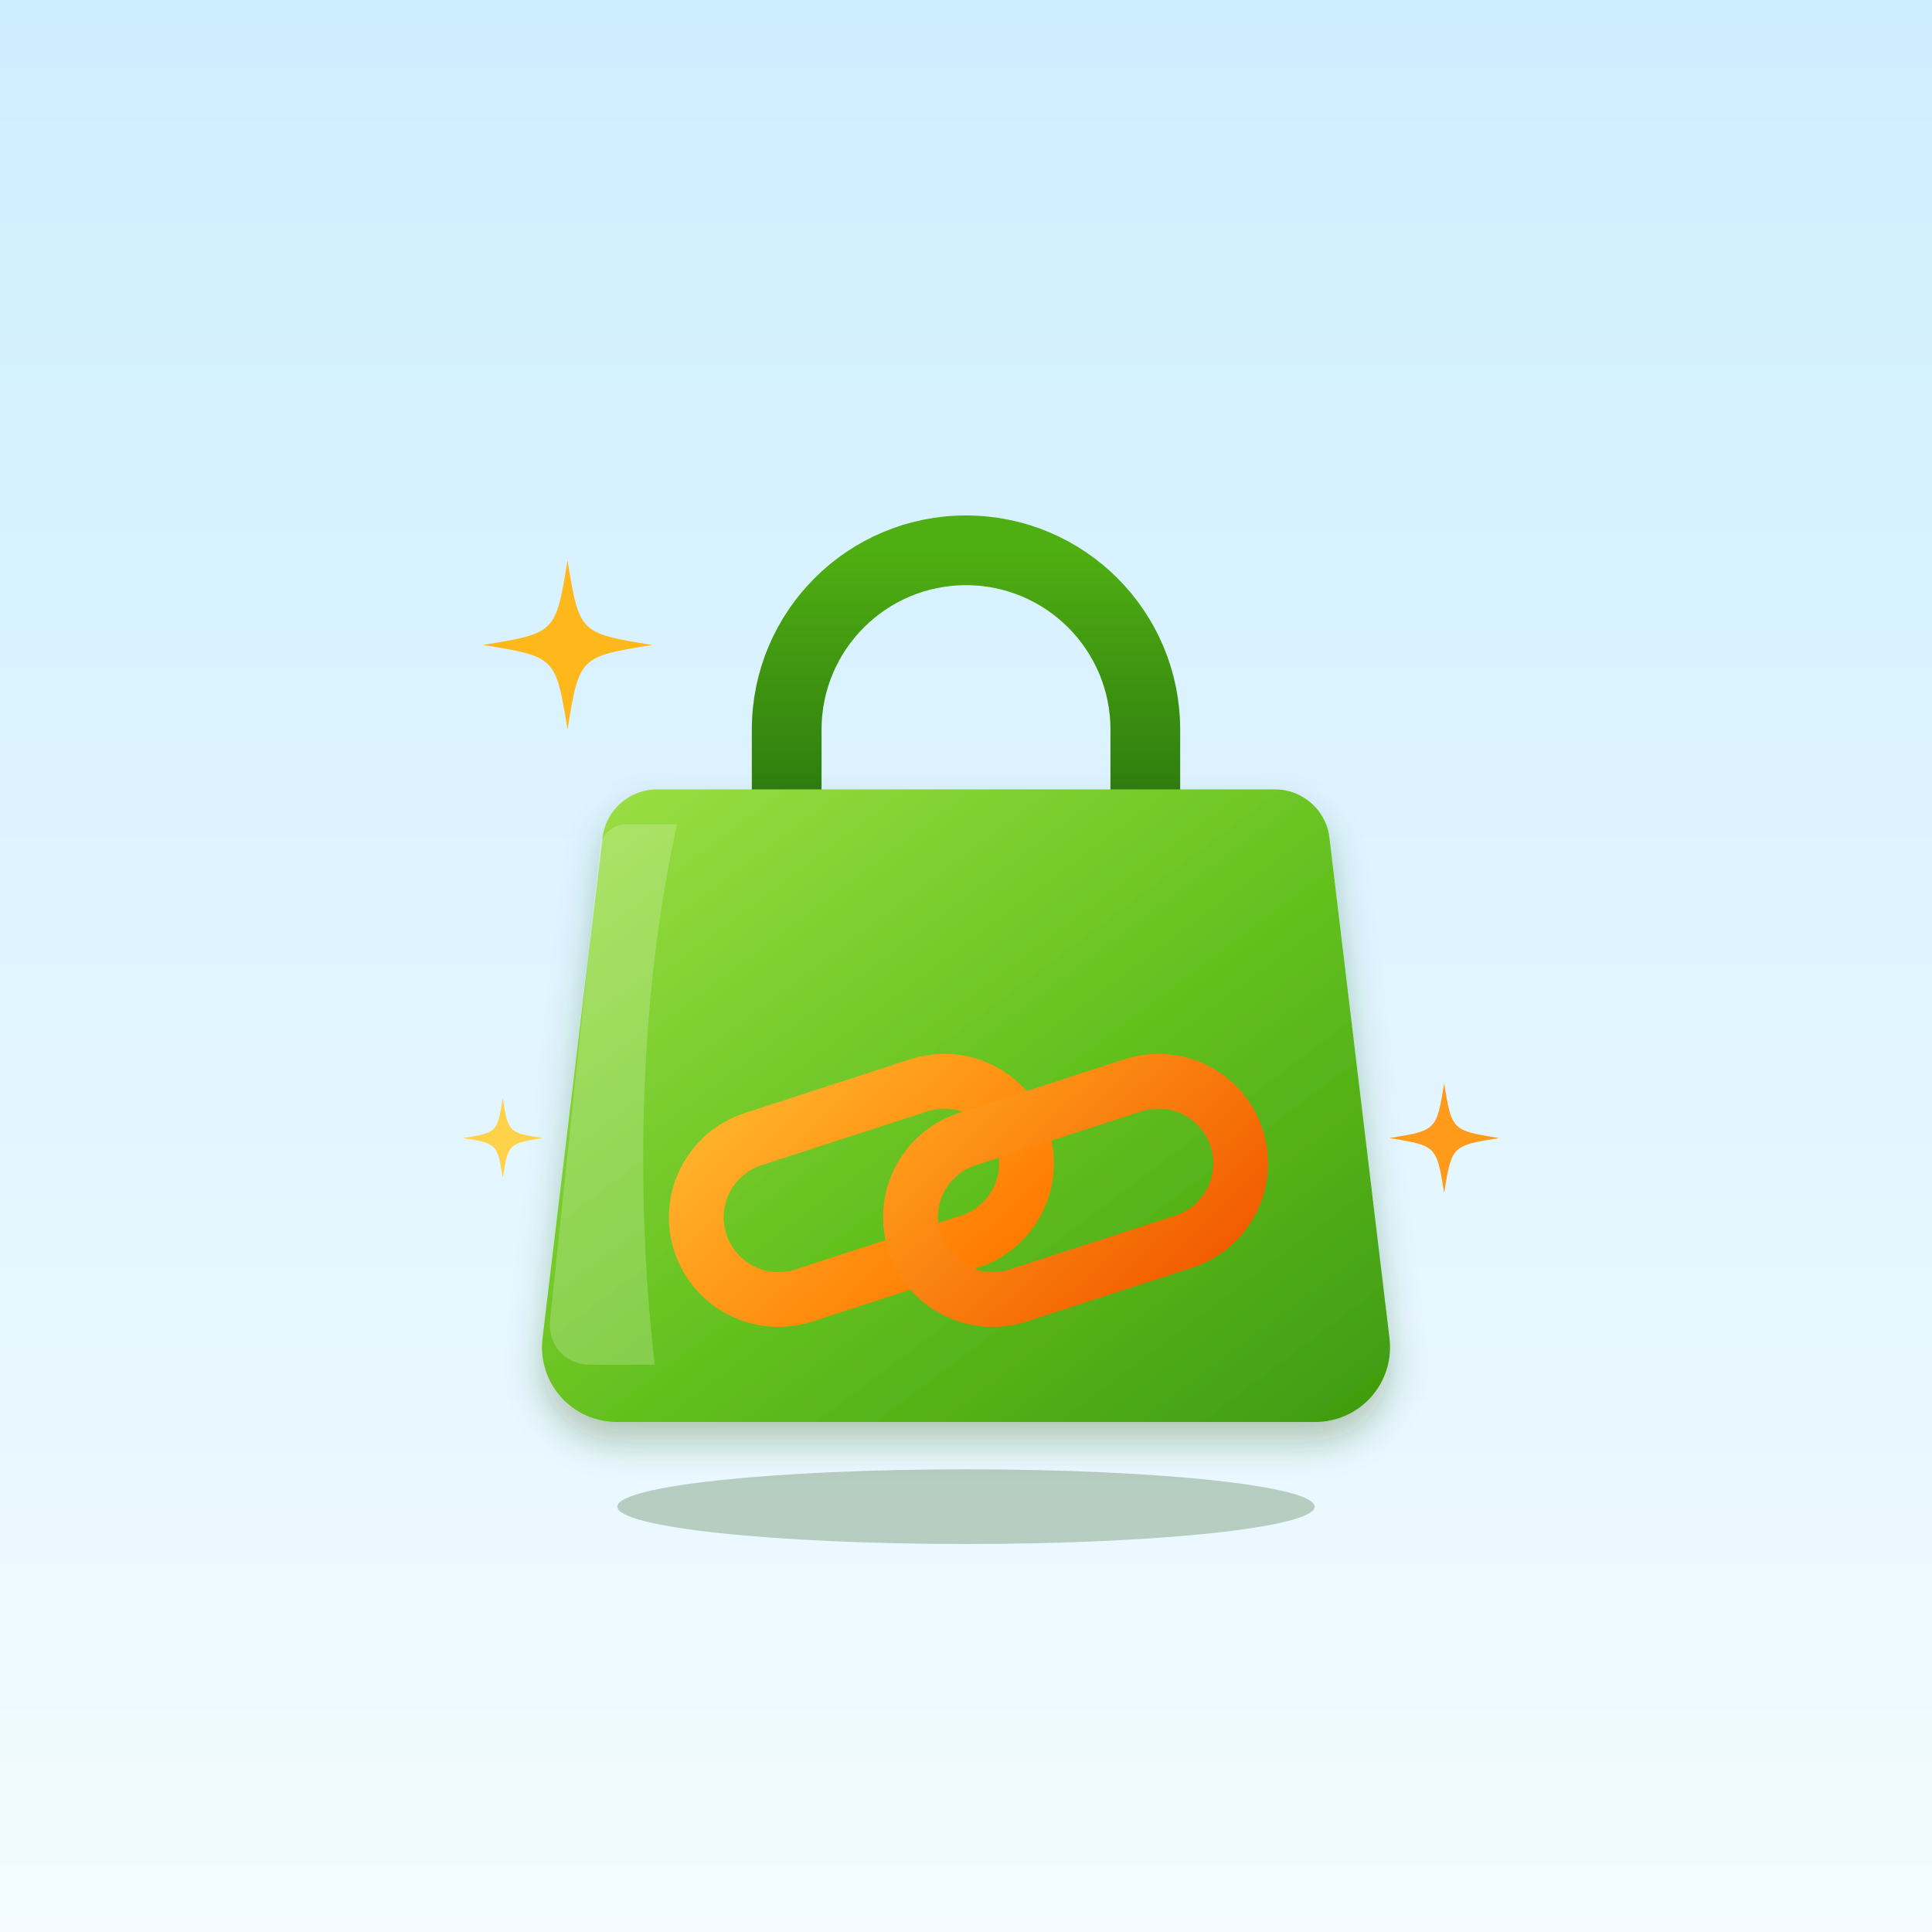
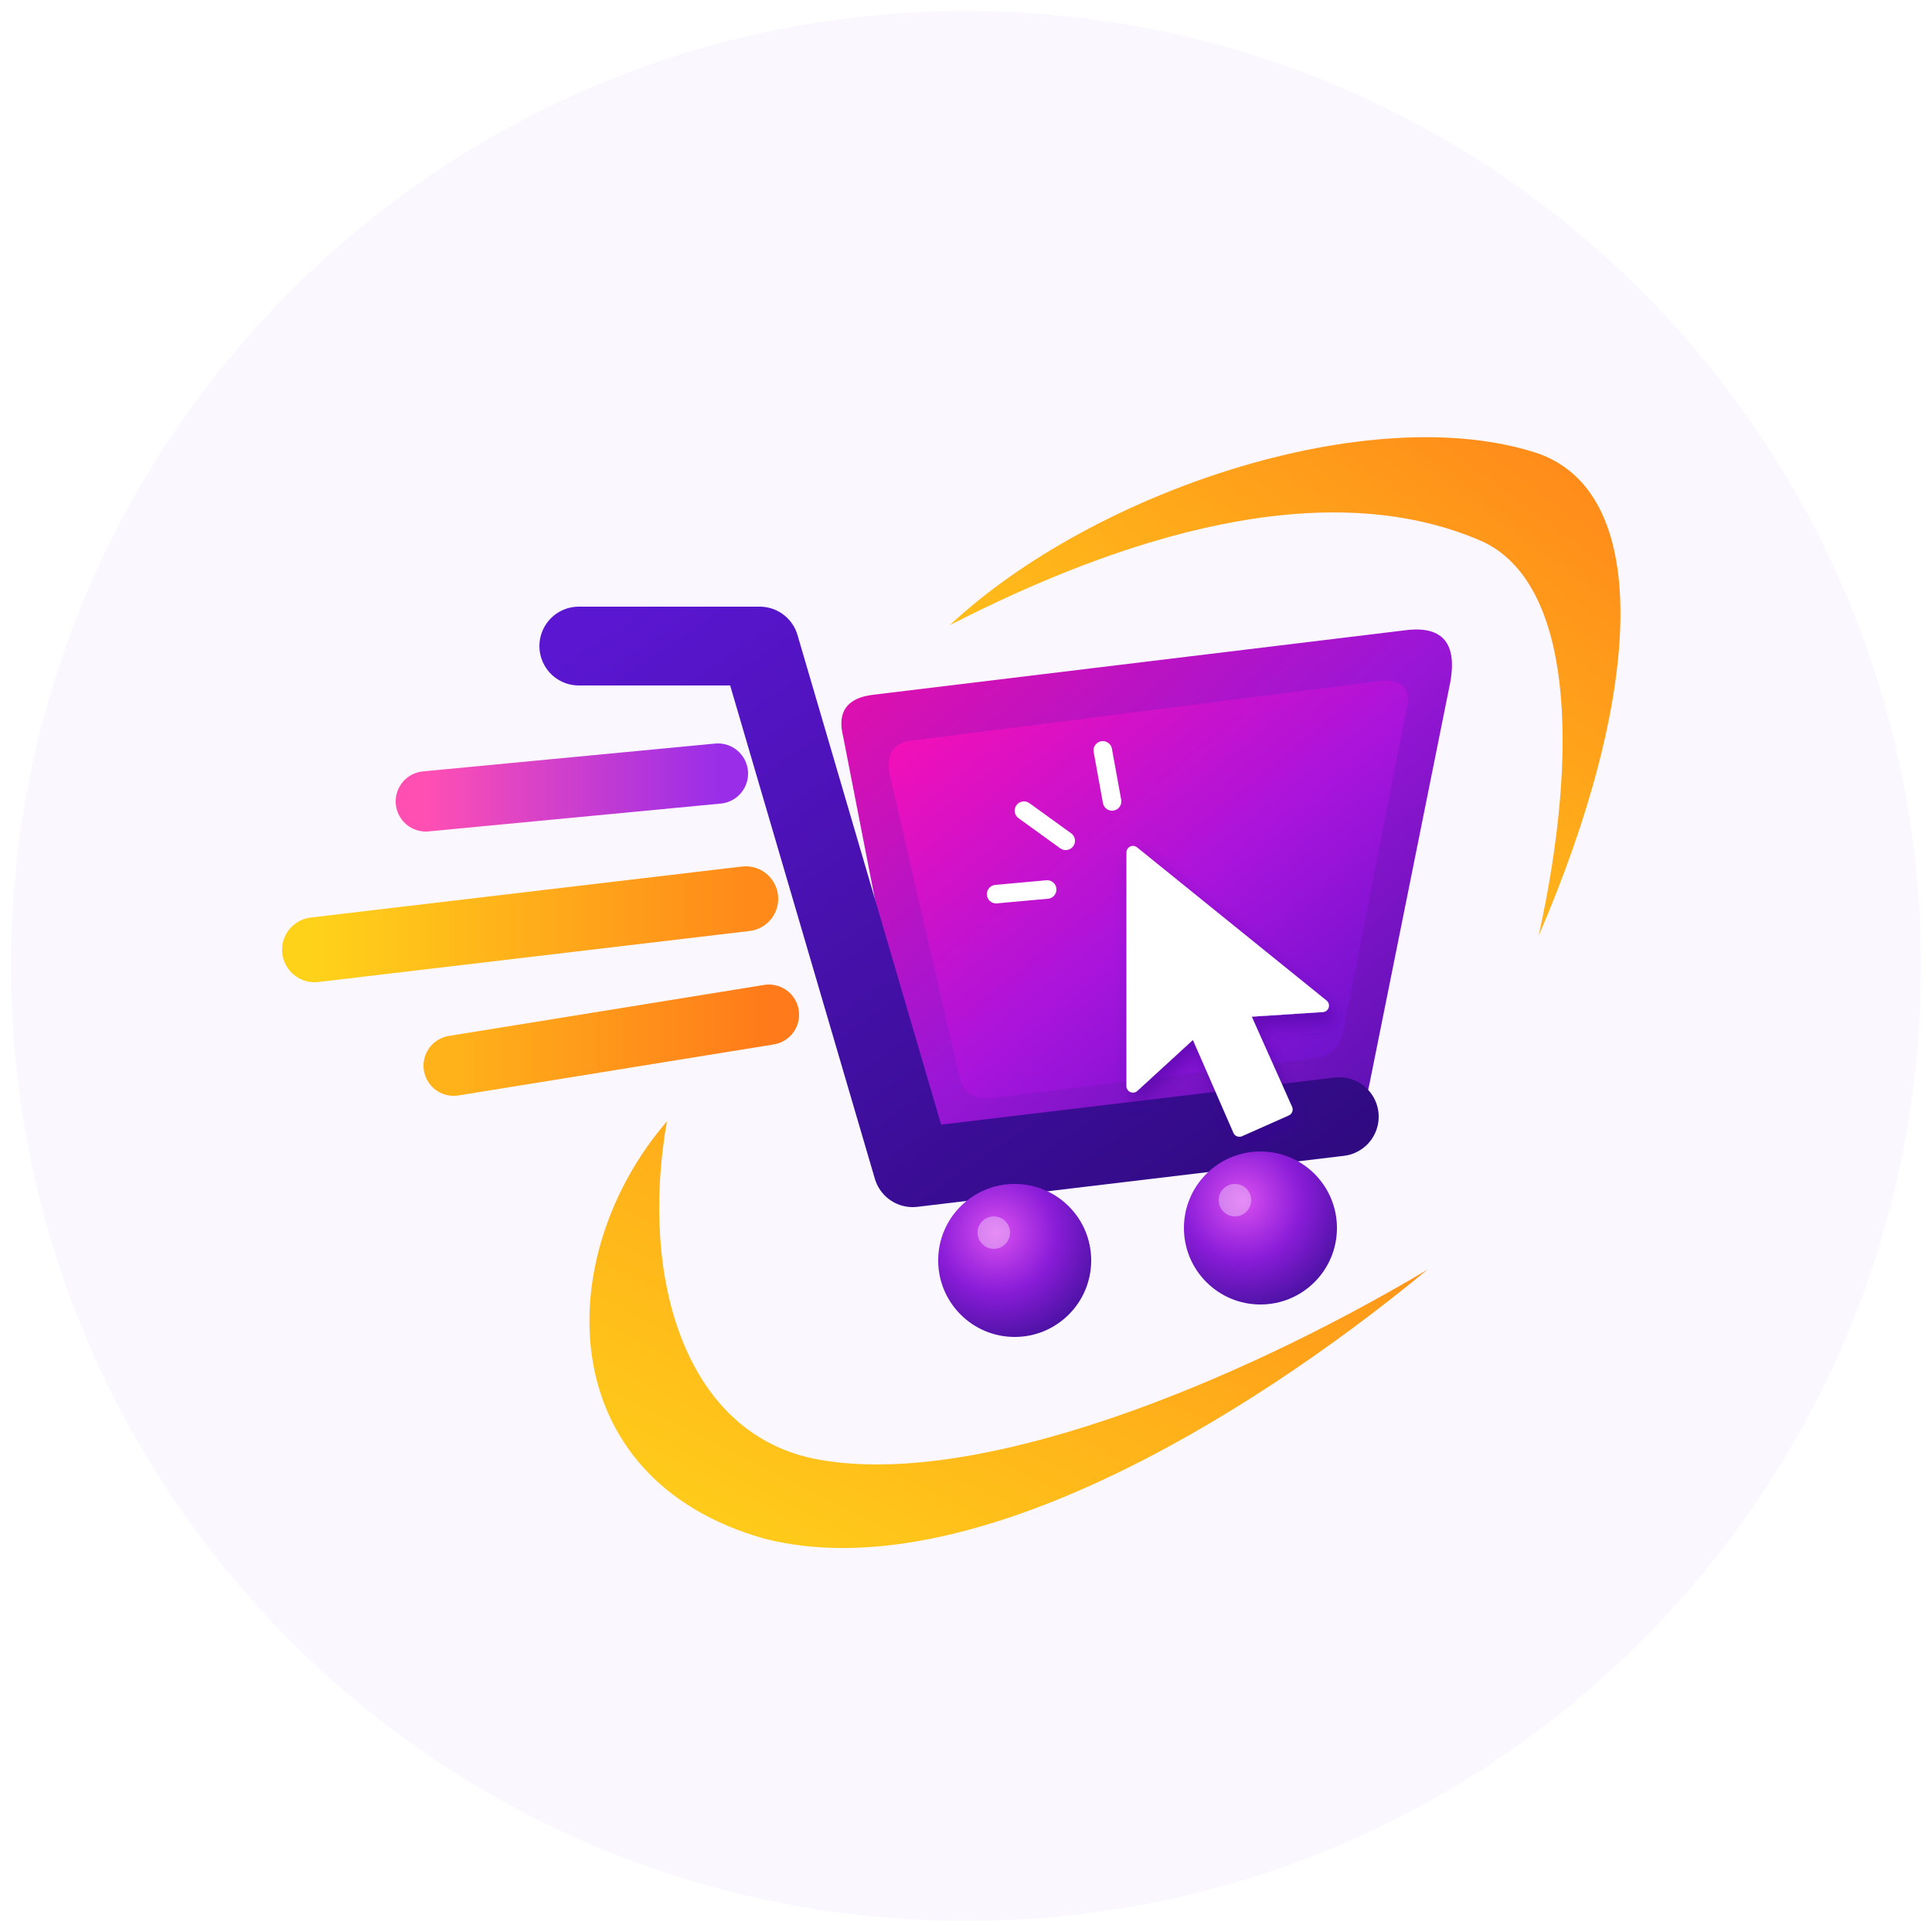
- <svg xmlns="http://www.w3.org/2000/svg" viewBox="0 0 512 512" width="512" height="512" role="img" aria-label="Ventas Link">
+ <svg xmlns="http://www.w3.org/2000/svg" viewBox="-25 -5 700 700" width="1024" height="1024" role="img" aria-label="Ventas Link">
  <defs>
-     <linearGradient id="gBag" x1="0" y1="0" x2="1" y2="1">
-       <stop offset="0" stop-color="#9ee046" />
-       <stop offset=".55" stop-color="#62c01e" />
-       <stop offset="1" stop-color="#3f9a10" />
+     <linearGradient id="vlPant" x1="0" y1="0" x2="1" y2="1">
+       <stop offset="0" stop-color="#e80fa8" />
+       <stop offset=".5" stop-color="#9a16d6" />
+       <stop offset="1" stop-color="#4a10aa" />
    </linearGradient>
-     <linearGradient id="gAsa" x1="0" y1="0" x2="0" y2="1">
-       <stop offset="0" stop-color="#4fae12" />
-       <stop offset="1" stop-color="#2f7d0f" />
+     <linearGradient id="vlPantIn" x1="0" y1="0" x2="1" y2="1">
+       <stop offset="0" stop-color="#ff0fb2" />
+       <stop offset=".55" stop-color="#a814dc" />
+       <stop offset="1" stop-color="#5a12c8" />
    </linearGradient>
-     <linearGradient id="gOr1" x1="0" y1="0" x2="1" y2="1">
-       <stop offset="0" stop-color="#ffb12a" />
-       <stop offset="1" stop-color="#ff7a00" />
+     <linearGradient id="vlMarco" x1="0" y1="0" x2="1" y2="1">
+       <stop offset="0" stop-color="#5a16d0" />
+       <stop offset="1" stop-color="#2f0a80" />
    </linearGradient>
-     <linearGradient id="gOr2" x1="0" y1="0" x2="1" y2="1">
-       <stop offset="0" stop-color="#ff9a1a" />
-       <stop offset="1" stop-color="#f25c00" />
+     <filter id="vlSombraCur" x="-30%" y="-30%" width="160%" height="160%">
+       <feDropShadow dx="2" dy="4" stdDeviation="3" flood-color="#3a0e96" flood-opacity=".45" />
+     </filter>
+     <radialGradient id="vlRueda" cx=".38" cy=".32" r=".78">
+       <stop offset="0" stop-color="#d94ff0" />
+       <stop offset=".5" stop-color="#8a1cd8" />
+       <stop offset="1" stop-color="#40109a" />
+     </radialGradient>
+     <linearGradient id="vlOrbita" x1="0" y1="1" x2="1" y2="0">
+       <stop offset="0" stop-color="#ffd21a" />
+       <stop offset=".5" stop-color="#ffb01a" />
+       <stop offset="1" stop-color="#ff861a" />
    </linearGradient>
-     <linearGradient id="gVen" x1="0" y1="0" x2="0" y2="1">
-       <stop offset="0" stop-color="#ffab26" />
-       <stop offset="1" stop-color="#ff6a00" />
+     <linearGradient id="vlL1" x1="0" y1="0" x2="1" y2="0">
+       <stop offset="0" stop-color="#ff4fb3" />
+       <stop offset="1" stop-color="#9a2ee8" />
    </linearGradient>
-     <linearGradient id="gLin" x1="0" y1="0" x2="0" y2="1">
-       <stop offset="0" stop-color="#8fd63a" />
-       <stop offset="1" stop-color="#3d9a0b" />
+     <linearGradient id="vlL2" x1="0" y1="0" x2="1" y2="0">
+       <stop offset="0" stop-color="#ffd21a" />
+       <stop offset="1" stop-color="#ff8a1a" />
    </linearGradient>
-     <linearGradient id="gFondo" x1="0" y1="0" x2="0" y2="1">
-       <stop offset="0" stop-color="#cdeeff" />
-       <stop offset="1" stop-color="#f3fbff" />
-     </linearGradient>
-     <linearGradient id="gBorde" x1="0" y1="0" x2="1" y2="1">
-       <stop offset="0" stop-color="#8fd63a" />
-       <stop offset=".55" stop-color="#ffd24a" />
+     <linearGradient id="vlL3" x1="0" y1="0" x2="1" y2="0">
+       <stop offset="0" stop-color="#ffb21a" />
      <stop offset="1" stop-color="#ff7a1a" />
    </linearGradient>
-     <radialGradient id="gBrillo">
-       <stop offset="0" stop-color="#fff" />
-       <stop offset=".4" stop-color="#fff3b8" stop-opacity=".8" />
-       <stop offset="1" stop-color="#ffd24a" stop-opacity="0" />
-     </radialGradient>
-     <filter id="sombra" x="-10%" y="-10%" width="120%" height="130%">
-       <feDropShadow dx="0" dy="8" stdDeviation="7" flood-color="#1b4d08" flood-opacity=".28" />
-     </filter>
+     <linearGradient id="vlPill" x1="0" y1="0" x2="1" y2="0">
+       <stop offset="0" stop-color="#5a22e8" />
+       <stop offset=".33" stop-color="#a91fdb" />
+       <stop offset=".68" stop-color="#ff2f86" />
+       <stop offset="1" stop-color="#ff8a2a" />
+     </linearGradient>
+     <linearGradient id="vlSubr" x1="0" y1="0" x2="1" y2="0">
+       <stop offset="0" stop-color="#ff8a1a" />
+       <stop offset="1" stop-color="#ffc21a" />
+     </linearGradient>
  </defs>
-   <rect width="512" height="512" fill="url(#gFondo)" />
-   <g transform="translate(256 262) scale(.66) translate(-256 -270)">
+   <rect x="-25" y="-5" width="700" height="700" fill="#fff" />
+   <circle cx="325" cy="345" r="346" fill="#fbf7ff" />
+   <g transform="translate(325 345) scale(.84) translate(-325 -345)">
+     <path d="M318 198C380 140 500 100 572 124C622 142 616 230 572 332C590 250 586 180 548 162C480 132 392 160 318 198Z" fill="url(#vlOrbita)" />
+     <g stroke-linecap="round" fill="none">
+       <path d="M92 274L218 262" stroke="url(#vlL1)" stroke-width="26" />
+       <path d="M44 338L230 316" stroke="url(#vlL2)" stroke-width="28" />
+       <path d="M104 388L240 366" stroke="url(#vlL3)" stroke-width="26" />
+     </g>
    <g>
-       <ellipse cx="256" cy="478" rx="140" ry="15" fill="#1b4d08" opacity=".25" />
-       <g>
-         <path d="M184 192v-26a72 72 0 0 1 144 0v26" fill="none" stroke="url(#gAsa)" stroke-width="28" stroke-linecap="round" />
-         <path d="M132 190h248a22 22 0 0 1 22 20l24 200a30 30 0 0 1-30 34H116a30 30 0 0 1-30-34l24-200a22 22 0 0 1 22-20z" fill="url(#gBag)" filter="url(#sombra)" />
-         <path d="M120 204c-6 0-10 4-11 9l-20 190c-1 10 6 18 16 18h26c-8-70-6-150 9-217z" fill="#fff" opacity=".2" />
-         <g fill="none" stroke-width="22" stroke-linecap="round">
-           <rect x="146" y="318" width="136" height="66" rx="33" stroke="url(#gOr1)" transform="rotate(-18 214 351)" />
-           <rect x="232" y="318" width="136" height="66" rx="33" stroke="url(#gOr2)" transform="rotate(-18 300 351)" />
-         </g>
-       </g>
-       <g transform="translate(96 132)">
-         <path d="M0 -34 C4.76 -4.76 4.76 -4.76 34 0 C4.76 4.76 4.76 4.76 0 34 C-4.76 4.76 -4.76 4.76 -34 0 C-4.76 -4.76 -4.76 -4.76 0 -34Z" fill="#ffb81c" />
-       </g>
-       <g transform="translate(448 330)">
-         <path d="M0 -22 C3.08 -3.08 3.08 -3.08 22 0 C3.08 3.08 3.08 3.08 0 22 C-3.08 3.08 -3.08 3.08 -22 0 C-3.08 -3.08 -3.08 -3.08 0 -22Z" fill="#ff9a1a" />
-       </g>
-       <g transform="translate(70 330)">
-         <path d="M0 -16 C2.24 -2.24 2.24 -2.24 16 0 C2.24 2.24 2.24 2.24 0 16 C-2.24 2.24 -2.24 2.24 -16 0 C-2.24 -2.24 -2.24 -2.24 0 -16Z" fill="#ffd24a" />
-       </g>
+       <path d="M285 228Q268 230 272 246L306 420Q310 436 326 434L480 414Q496 412 499 396L534 222Q538 198 516 200Z" fill="url(#vlPant)" />
+       <path d="M300 248L504 222Q518 221 515 234L488 372Q486 384 474 385L336 402Q324 403 322 392L292 262Q290 250 300 248Z" fill="url(#vlPantIn)" />
+       <path d="M158 207L236 207L302 432L486 410" fill="none" stroke="url(#vlMarco)" stroke-width="34" stroke-linecap="round" stroke-linejoin="round" />
+       <circle cx="346" cy="472" r="33" fill="url(#vlRueda)" />
+       <circle cx="452" cy="458" r="33" fill="url(#vlRueda)" />
+       <circle cx="337" cy="460" r="7" fill="#fff" opacity=".35" />
+       <circle cx="441" cy="446" r="7" fill="#fff" opacity=".35" />
    </g>
+     <circle class="vl-onda" cx="397" cy="296" r="10" fill="none" stroke="#fff" stroke-width="5" opacity="0" />
+     <g class="vl-rayos" stroke="#fff" stroke-width="8" stroke-linecap="round" fill="none">
+       <path d="M384 252L388 274" />
+       <path d="M350 278L368 291" />
+       <path d="M338 314L360 312" />
+     </g>
+     <g class="vl-cursor">
+       <path transform="translate(397 296) scale(1.12) translate(-397 -296)" d="M397 296L397 386L421 364L438 403L456 395L439 357L470 355Z" fill="#fff" stroke="#fff" stroke-width="5" stroke-linejoin="round" filter="url(#vlSombraCur)" />
+     </g>
+     <path d="M196 412C146 470 146 566 238 592C324 614 444 542 524 476C440 526 330 570 262 558C204 548 184 480 196 412Z" fill="url(#vlOrbita)" />
  </g>
</svg>
